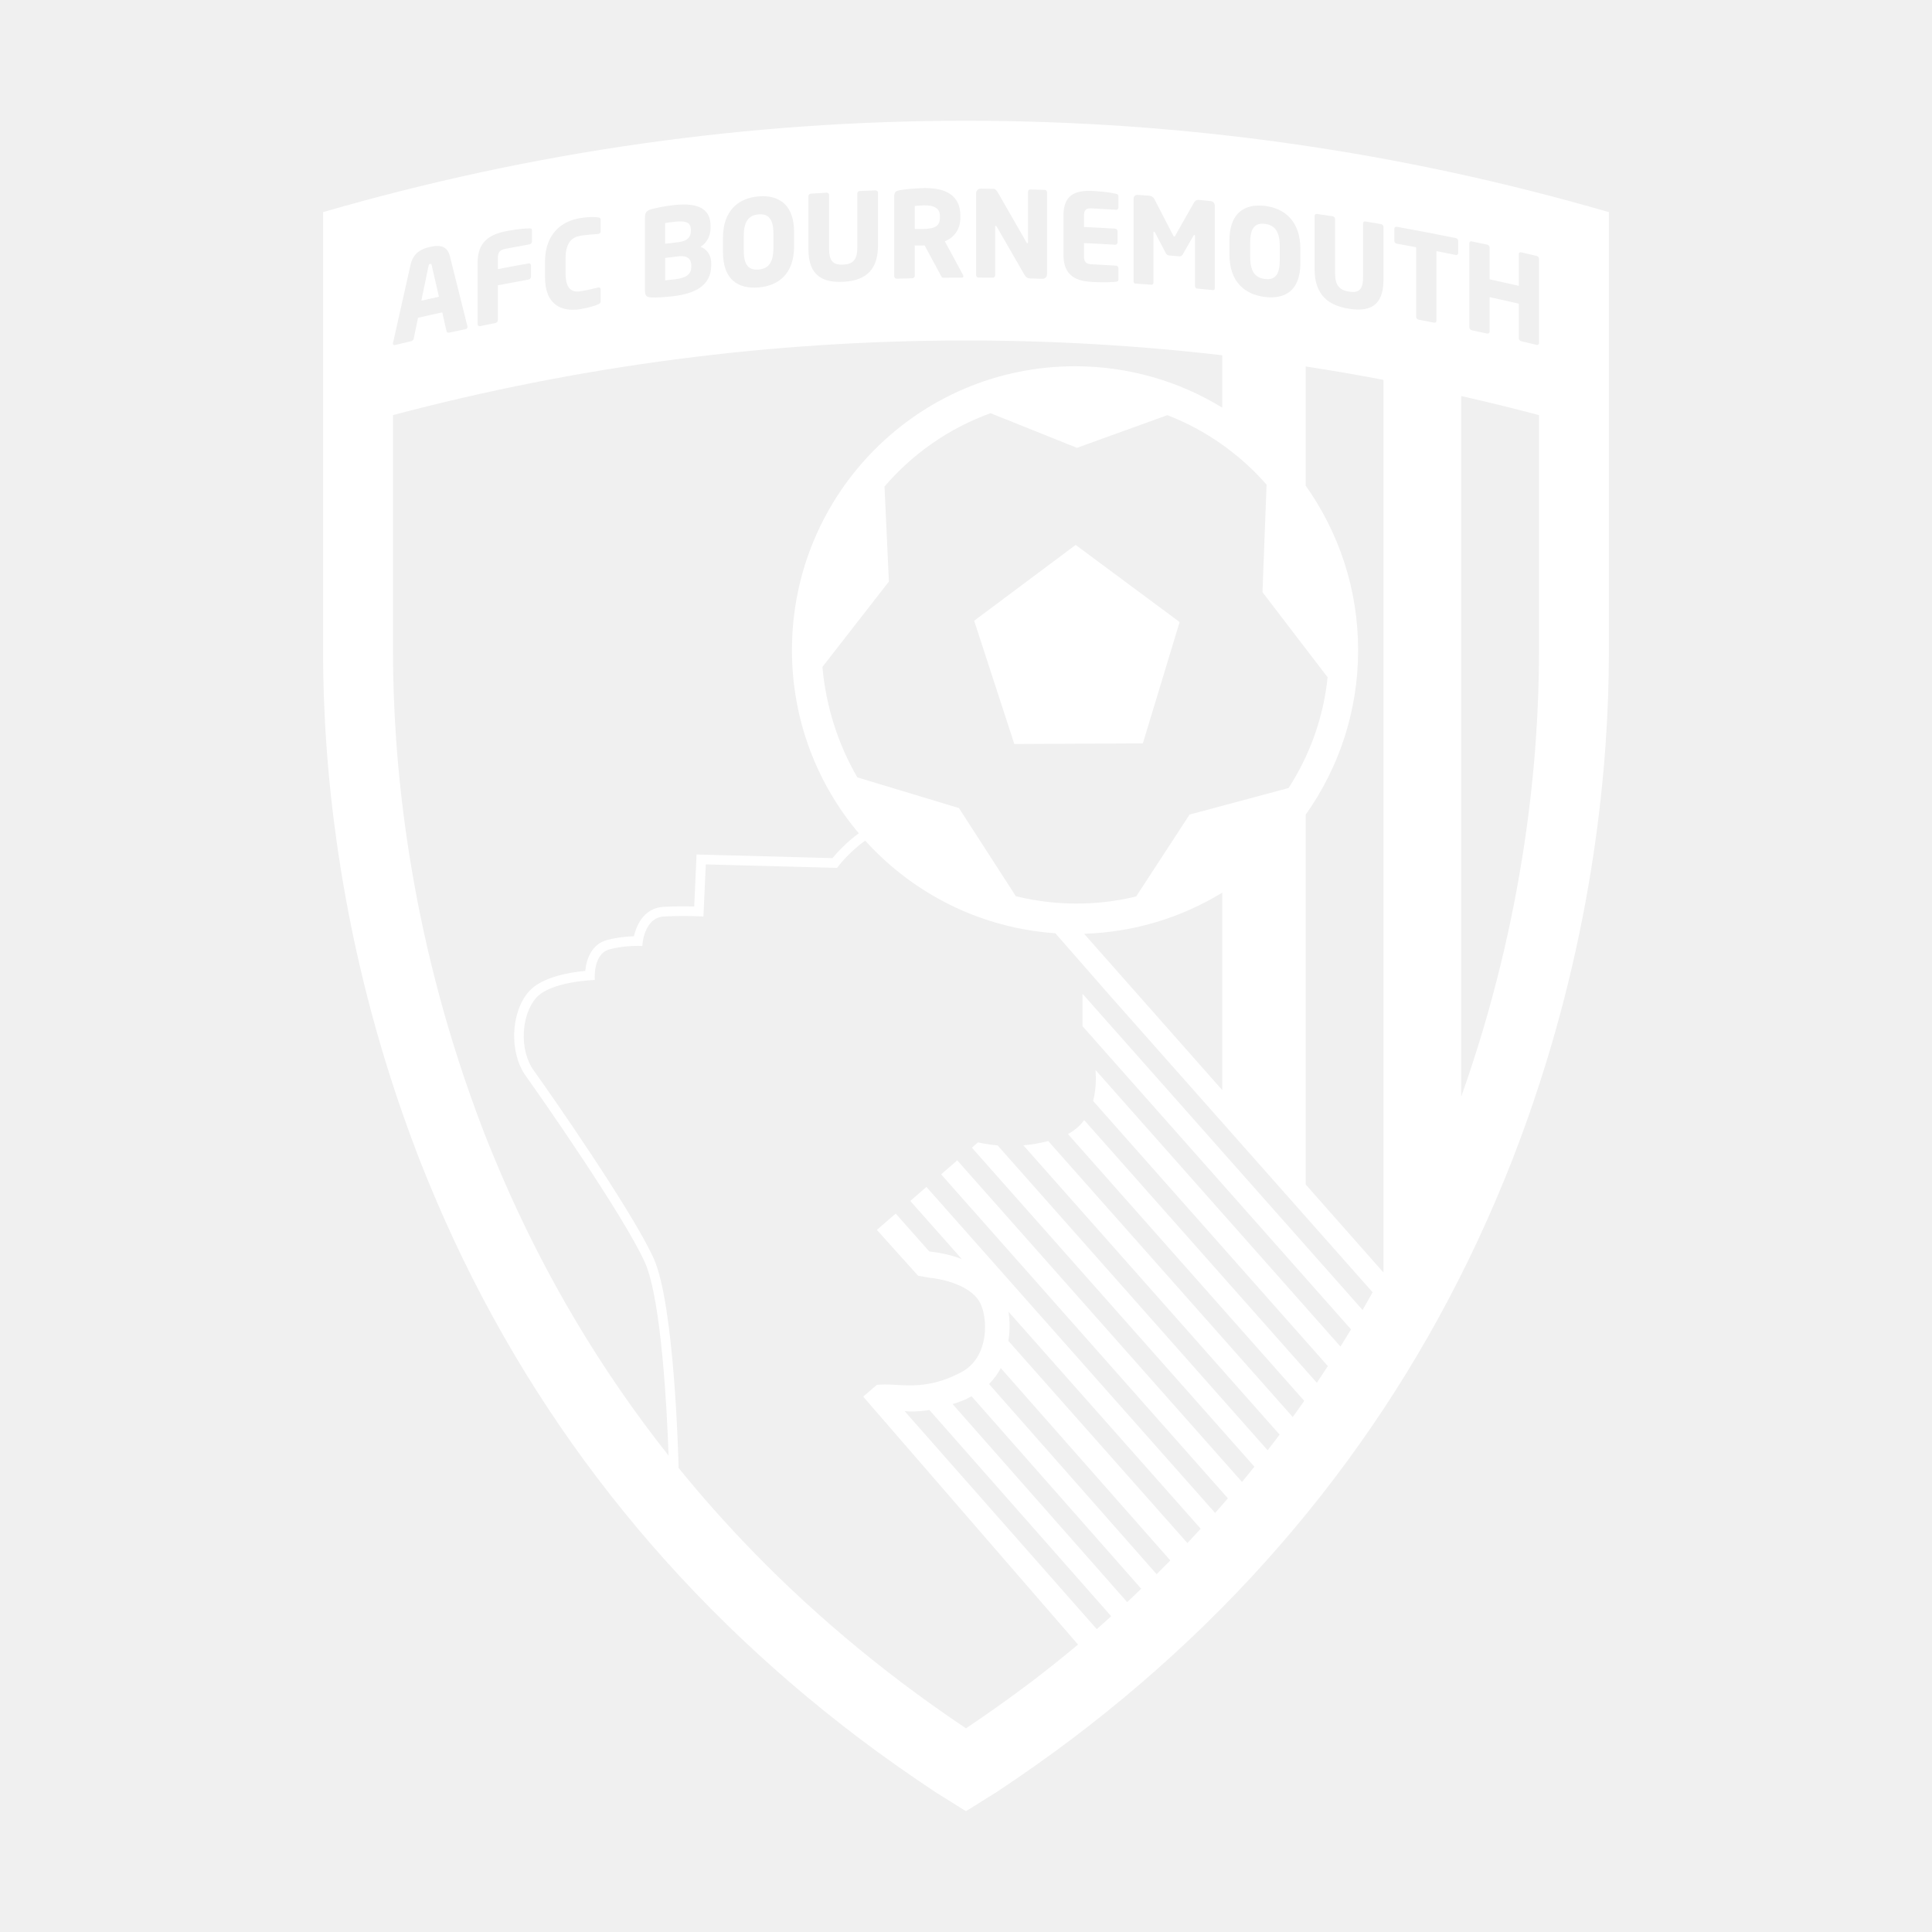
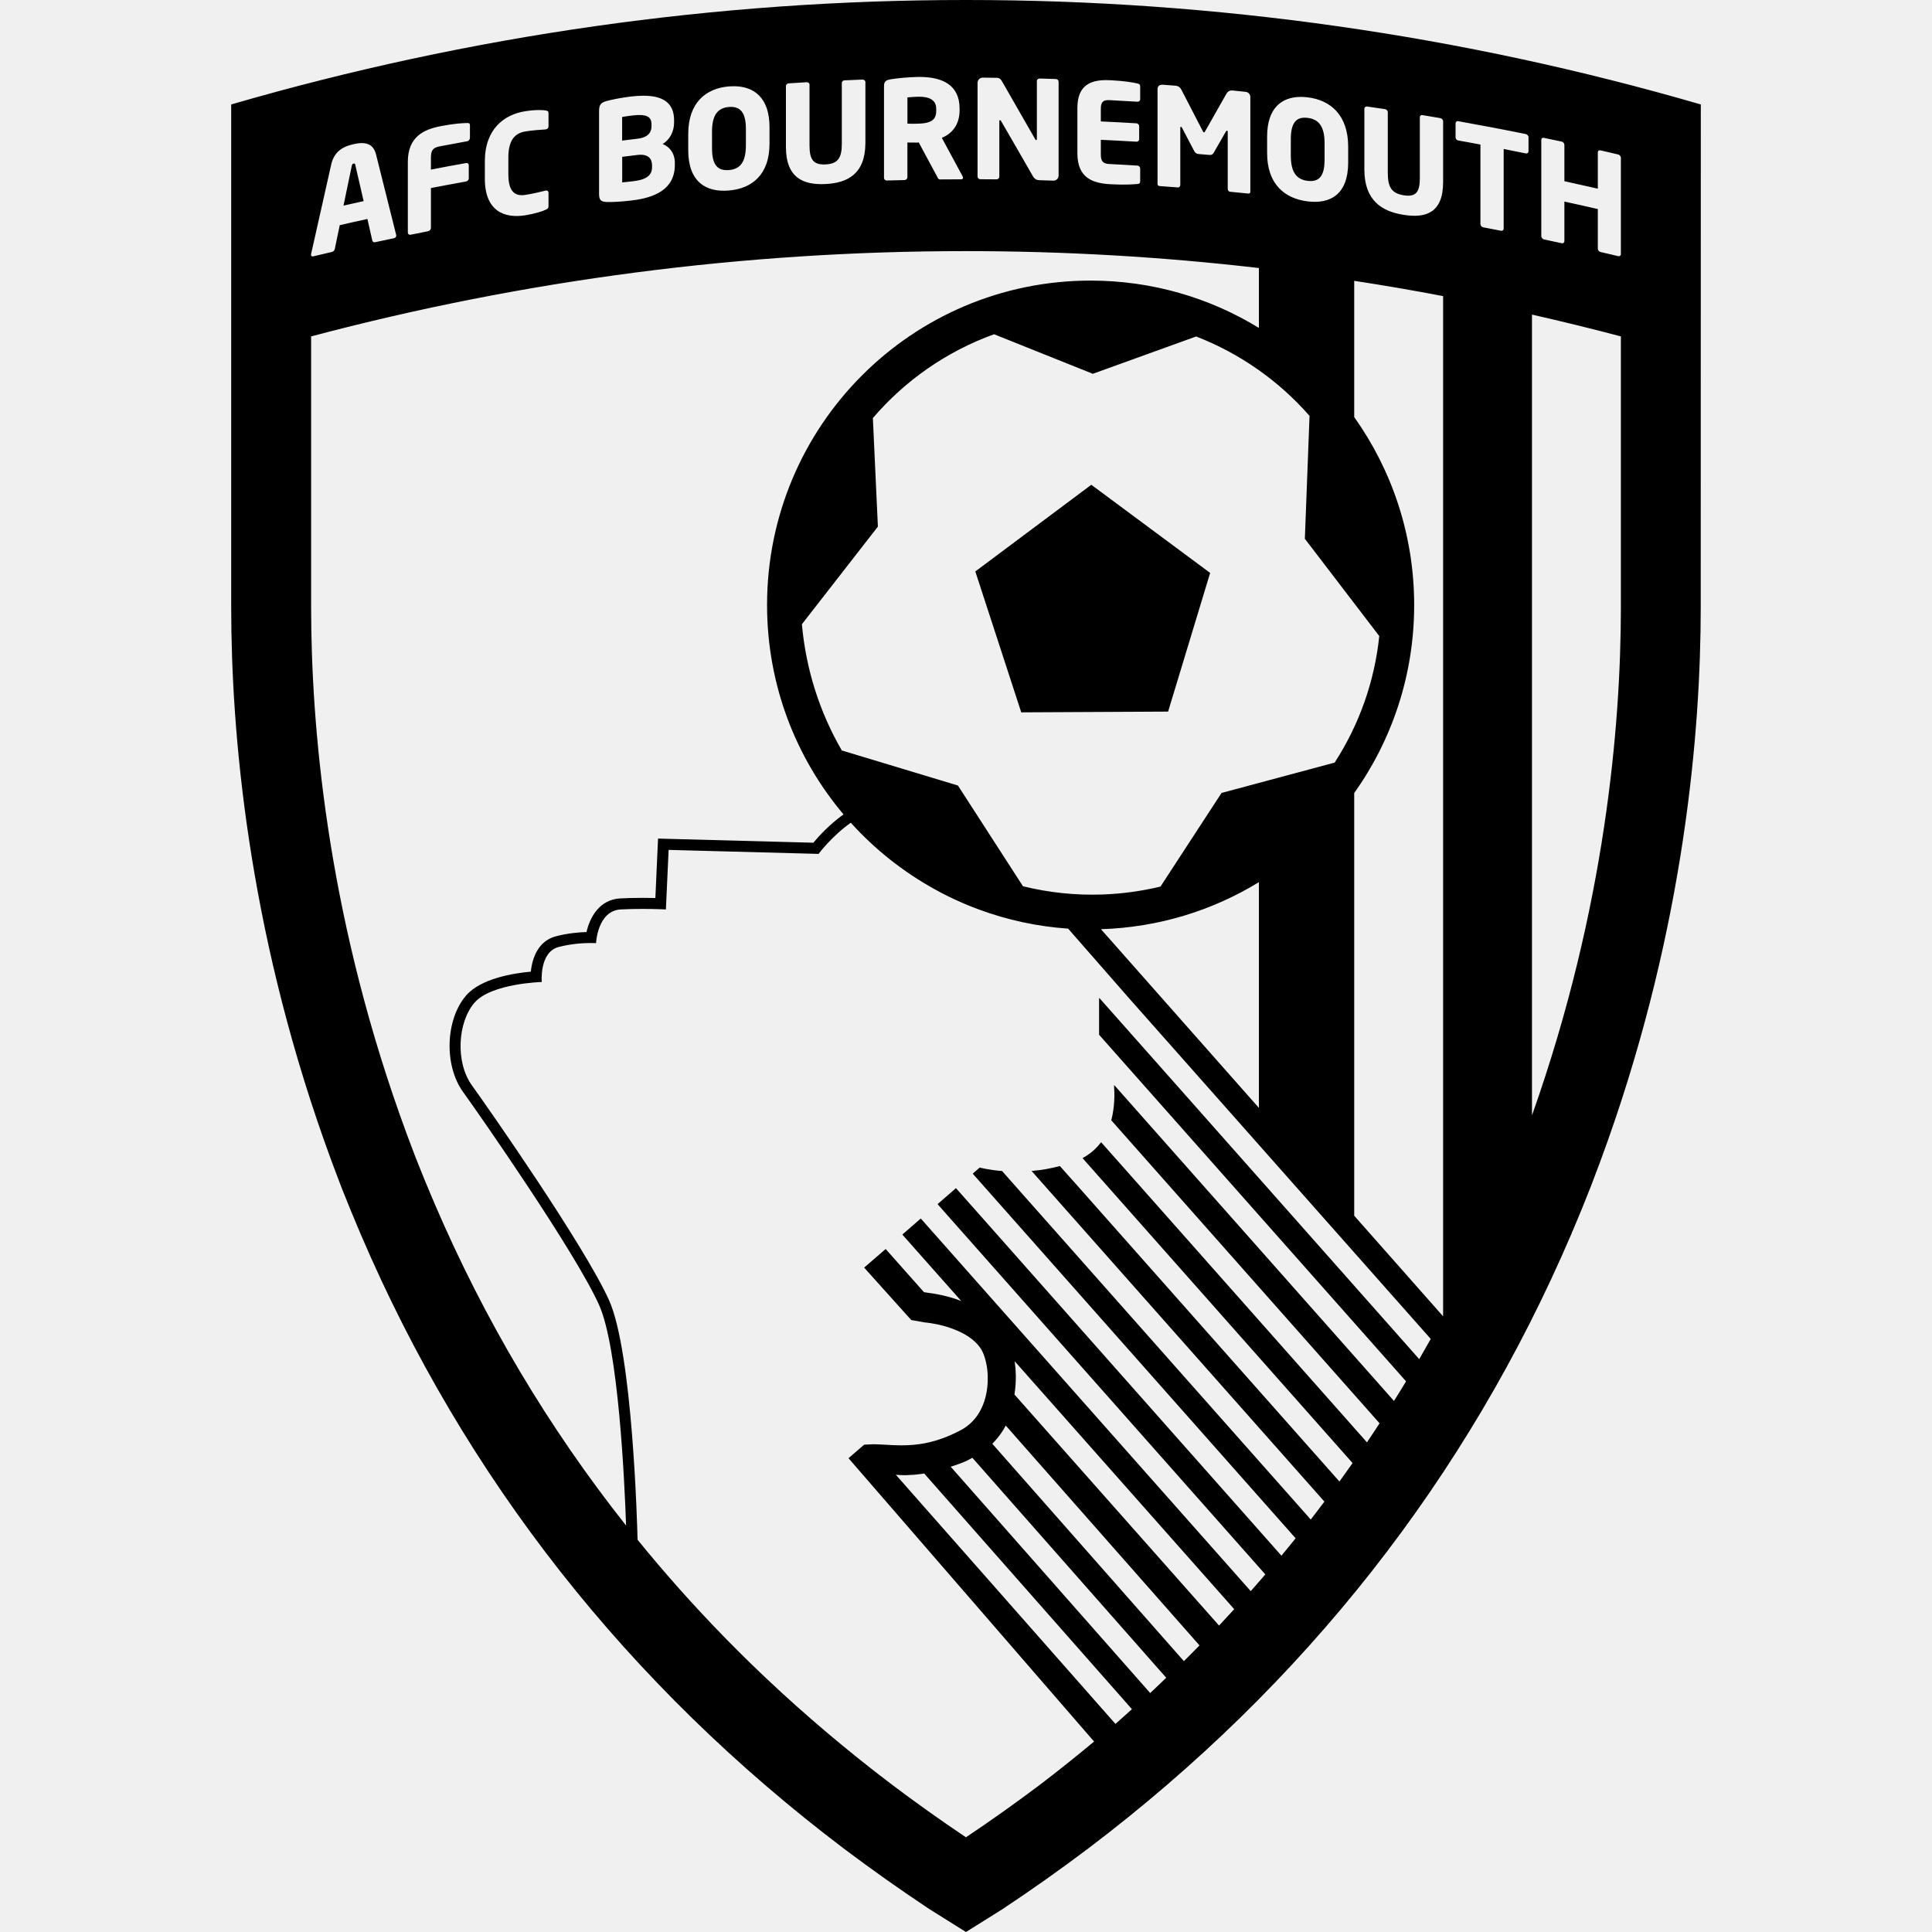
- <svg xmlns="http://www.w3.org/2000/svg" width="1200" height="1200" viewBox="0 0 1200 1200" fill="none">
-   <path d="M573.487 142.229C581.37 142.075 583.823 140.057 583.823 135.028C583.791 134.687 583.791 134.348 583.791 134.037C583.791 129.512 580.285 127.432 574.019 127.554C572.968 127.585 569.086 127.801 568.182 127.931V142.199C568.645 142.235 570.057 142.255 571.327 142.255C572.269 142.255 573.128 142.247 573.487 142.229Z" fill="white" />
-   <path d="M268.14 164.781C267.986 164.066 267.861 163.727 267.188 163.882C266.529 164.044 266.313 164.478 266.159 165.25C264.672 172.451 263.18 179.586 261.689 186.749C265.322 185.944 268.977 185.108 272.641 184.297C271.149 177.75 269.633 171.269 268.14 164.781Z" fill="white" />
-   <path d="M421.502 159.194C418.71 159.542 415.948 159.882 413.153 160.221V174.124C414.331 173.962 418.212 173.566 419.235 173.468C426.901 172.569 429.379 169.938 429.379 165.746V164.911C429.379 161.343 427.457 158.521 421.502 159.194Z" fill="white" />
-   <path d="M785.669 173.287C786.241 173.356 786.787 173.394 787.298 173.394C792.425 173.394 794.878 169.858 794.878 161.746V152.898C794.878 143.994 791.905 139.808 785.669 139.064C779.435 138.291 776.519 141.735 776.519 150.669V159.511C776.519 168.415 779.435 172.515 785.669 173.287Z" fill="white" />
-   <path d="M429.073 143.653V142.508C429.073 138.446 426.43 136.829 418.77 137.76C417.594 137.89 414.176 138.324 413.123 138.57V151.414C415.885 151.071 418.677 150.73 421.471 150.391C427.335 149.709 429.073 146.855 429.073 143.653Z" fill="white" />
-   <path d="M469.971 167.474C470.348 167.474 470.739 167.456 471.141 167.424C477.401 166.929 480.386 162.893 480.386 153.957V145.113C480.386 136.211 477.439 132.645 471.141 133.14C464.87 133.698 461.96 137.734 461.96 146.664V155.536C461.96 163.87 464.511 167.474 469.971 167.474Z" fill="white" />
-   <path d="M709.843 461.723L732.679 386.361L668.115 338.461L605.069 385.557L630.016 462.126L709.843 461.723Z" fill="white" />
-   <path d="M600.326 75H599.676C464.624 75 330.377 94.109 200.665 131.773V405.257C200.695 472.364 209.507 577.102 251.202 694.939C253.902 702.63 256.943 710.821 260.483 720.034C263.865 728.629 267.061 736.418 270.194 743.768L270.286 743.954L270.378 744.139L270.998 745.663C327.739 878.294 416.067 990.633 533.527 1079.58C548.419 1090.81 564.06 1101.86 579.973 1112.43L580.189 1112.59L599.985 1124.97L619.781 1112.59L619.997 1112.43C635.942 1101.86 651.581 1090.78 666.473 1079.55C783.897 990.633 872.229 878.294 928.972 745.663L929.592 744.139L929.684 743.954L929.776 743.768C932.91 736.448 936.105 728.629 939.517 719.942C943.027 710.821 946.068 702.63 948.768 695.001C990.495 577.132 999.275 472.396 999.305 405.289L999.337 131.773C869.653 94.078 735.408 75 600.326 75ZM816.505 134.099C816.505 133.357 817.089 132.88 817.813 132.88C817.875 132.88 817.937 132.886 818 132.892C821.225 133.357 824.483 133.851 827.738 134.316C828.574 134.47 829.224 135.158 829.224 135.963V169.003C829.224 176.577 831.212 180.079 837.888 181.132C844.557 182.193 846.635 179.369 846.635 171.795V138.725C846.635 137.912 847.281 137.393 848.121 137.573C851.317 138.107 854.542 138.63 857.737 139.19C858.544 139.314 859.292 140.025 859.292 140.861V173.939C859.292 190.879 849.67 193.635 837.887 191.777C826.127 189.914 816.537 184.111 816.505 167.172L816.505 134.099ZM575.69 737.534L575.681 737.543L575.508 737.347L575.415 737.223L565.422 745.91L565.483 745.979L565.454 746.005L597.397 782.026C590.202 779.285 584.078 778.143 577.18 777.279L556.424 753.885L556.332 753.793L544.79 763.75L544.666 763.842L544.746 763.932L544.699 763.967L570.204 792.352L570.234 792.382L577.986 793.75H578.42C578.42 793.75 578.642 793.75 579.292 793.875C580.066 793.967 587.169 794.803 594.308 797.75C601.411 800.606 606.624 804.766 608.92 809.508C609.84 811.333 610.761 814.218 611.315 817.599C611.64 819.646 611.829 821.87 611.805 824.152C611.868 829.923 610.66 835.724 608.393 840.412C605.848 845.655 602.157 849.562 597.099 852.294C583.352 859.55 572.748 860.486 565.051 860.486H564.74C561.886 860.486 559.218 860.33 556.641 860.175C554.344 860.053 552.208 859.929 549.973 859.896H549.941C548.982 859.896 548.078 859.958 547.303 859.991L544.636 860.145L536.319 867.34L536.197 867.432L536.276 867.523L536.229 867.557L669.593 1021.48C660.045 1029.4 650.322 1037.21 640.351 1044.8C627.377 1054.58 613.824 1064.22 599.985 1073.5C586.147 1064.22 572.624 1054.58 559.744 1044.86C535.62 1026.6 512.8 1007.29 491.296 986.986C490.815 986.53 490.334 986.073 489.854 985.617C487.62 983.497 485.406 981.362 483.201 979.22C481.977 978.028 480.755 976.835 479.54 975.637C478.158 974.277 476.786 972.911 475.416 971.542C473.53 969.656 471.649 967.766 469.785 965.864C469.189 965.256 468.596 964.645 468.002 964.035C451.662 947.246 436.156 929.831 421.498 911.798C421.314 903.947 418.798 809.881 405.989 781.559C392.644 752.025 340.651 677.559 331.524 664.905C322.373 652.248 323.741 630.496 332.894 619.919C342.015 609.401 369.439 608.689 369.439 608.689C369.439 608.689 368.045 592.489 378.559 589.667C385.629 587.795 392.376 587.486 396.058 587.486C397.872 587.486 398.943 587.561 398.943 587.561C398.943 587.561 399.661 570.032 412.315 569.252C416.525 569.024 420.661 568.949 424.306 568.949C431.594 568.949 436.917 569.252 436.917 569.252L438.377 536.893L519.881 539.066C519.881 539.066 526.966 529.475 537.397 522.123C550.347 536.449 565.615 548.625 582.608 558.066C582.638 558.083 582.667 558.099 582.697 558.116C583.797 558.726 584.904 559.324 586.018 559.911C586.195 560.005 586.372 560.099 586.549 560.192C587.512 560.694 588.48 561.187 589.452 561.673C589.78 561.837 590.108 562.001 590.437 562.163C591.257 562.566 592.083 562.961 592.91 563.352C593.391 563.579 593.872 563.807 594.356 564.03C595.028 564.34 595.705 564.643 596.383 564.945C597.023 565.231 597.664 565.516 598.308 565.795C598.826 566.018 599.346 566.235 599.866 566.453C600.672 566.792 601.479 567.128 602.291 567.456C602.642 567.597 602.995 567.733 603.347 567.872C604.332 568.261 605.318 568.645 606.311 569.017C606.478 569.079 606.646 569.139 606.814 569.201C622.156 574.89 638.501 578.504 655.518 579.678L688.87 617.807L852.558 802.654C850.497 806.372 848.406 810.033 846.319 813.66L837.979 804.233L705.378 654.508L672.803 617.747V617.809L672.643 617.653L672.364 617.344V617.37L672.338 617.341V637.354L839.153 825.705C836.999 829.282 834.807 832.857 832.584 836.379L680.927 665.122V665.184L680.772 665.027L680.463 664.688L680.466 664.725L680.43 664.685L680.462 665.151C680.801 669.682 680.833 676.598 678.976 683.739L678.944 683.831L824.757 848.509C822.479 851.964 820.224 855.45 817.909 858.874L685.861 709.764L673.67 696.026L673.64 696.056L673.515 695.931L673.391 695.771L673.322 695.862L673.267 695.931C671.148 698.796 668.488 701.205 665.41 703.158C664.79 703.55 664.178 703.951 663.522 704.304L663.336 704.396L663.34 704.401L810.082 870.102C807.708 873.469 805.358 876.836 802.947 880.148L659.894 718.668L654.416 712.502L651.113 708.772L651.051 708.709L650.956 708.742C645.903 710.047 640.877 710.944 635.973 711.347L635.664 711.379L635.718 711.44L635.695 711.442L794.777 891.056C792.305 894.302 789.897 897.577 787.362 900.799L619.839 711.659H619.823L619.657 711.472L619.627 711.41H619.565C612.209 710.822 607.62 709.546 607.558 709.546L607.466 709.514L603.676 712.81L603.734 712.874L603.708 712.897L779.129 910.993C776.563 914.147 774.056 917.328 771.428 920.45L608.303 736.229L594.836 721.029L594.825 721.039L594.648 720.839L594.556 720.717L584.691 729.28L584.567 729.372L584.631 729.445L584.6 729.467L762.655 930.63C760.026 933.659 757.433 936.721 754.742 939.719L575.69 737.534ZM549.381 302.196C566.816 281.842 589.436 265.954 615.249 256.647L668.922 278.152L725.075 257.86C748.963 267.105 770.059 282.029 786.691 301.012L784.146 367.811L824.603 420.677C821.996 445.778 813.465 469.203 800.343 489.456L738.884 505.934L705.689 556.812C695.539 559.263 684.994 560.755 674.135 561.126C659.243 561.654 644.753 560.037 630.977 556.658L595.608 501.902L532.725 482.91L532.508 482.85C520.593 462.31 513.021 438.98 510.817 414.256L511.906 412.856L552.111 361.204L549.381 302.196ZM673.359 579.986C704.758 578.995 734.046 569.812 759.171 554.426V677.093L673.359 579.986ZM810.986 227.613C827.115 230.09 843.22 232.85 859.289 235.921V790.367L810.986 735.7V505.992C831.462 477.17 843.561 441.926 843.561 403.833C843.561 365.739 831.462 330.491 810.986 301.667V227.613ZM763.641 149.213C763.641 133.746 771.498 127.667 781.999 127.667C783.194 127.667 784.414 127.745 785.669 127.895C797.955 129.381 807.663 137.393 807.695 154.607V163.449C807.663 180.705 797.925 185.974 785.669 184.452C773.418 182.933 763.609 175.299 763.641 158.049L763.641 149.213ZM704.1 123.4C704.1 121.938 705.089 121.029 706.521 121.029C706.607 121.029 706.707 121.033 706.806 121.041C709.126 121.19 711.487 121.382 713.814 121.567C715.399 121.691 716.42 122.495 717.104 123.833C720.923 131.183 724.706 138.54 728.519 145.926C728.8 146.545 729.053 146.941 729.331 146.941C729.61 146.979 729.851 146.638 730.13 146.044C733.949 139.344 737.764 132.613 741.549 125.913C742.235 124.706 743.256 124.05 744.835 124.172C747.169 124.389 749.522 124.64 751.851 124.886C753.406 125.041 754.551 126.192 754.519 127.741V179.305C754.519 180.079 753.839 180.236 753.245 180.174C749.957 179.833 746.698 179.522 743.41 179.207C742.76 179.121 742.235 178.435 742.235 177.598V146.602C742.235 146.105 742.018 145.988 741.826 145.988C741.609 145.988 741.461 146.143 741.244 146.484C739.009 150.361 736.773 154.236 734.539 158.144C734.013 158.978 733.269 159.295 732.304 159.195C730.32 159.016 728.302 158.862 726.347 158.701C725.356 158.615 724.644 158.18 724.11 157.245C721.882 152.999 719.647 148.72 717.413 144.464C717.196 144.093 717.04 143.908 716.823 143.908C716.701 143.908 716.452 143.97 716.452 144.464V175.424C716.452 176.261 715.926 176.916 715.238 176.854C711.951 176.607 708.663 176.361 705.374 176.136C704.786 176.11 704.1 175.827 704.1 175.023L704.1 123.4ZM660.547 133.672C660.547 121.338 667.691 118.546 676.26 118.546C677.089 118.546 677.937 118.57 678.794 118.62C686.853 119.023 690.606 119.834 693.214 120.391C694.271 120.608 694.668 121.011 694.668 121.938V128.886C694.706 129.696 694.018 130.316 693.214 130.286C688.155 129.975 683.094 129.696 678.044 129.42C674.537 129.225 673.27 130.378 673.27 134.23V140.985C679.72 141.302 686.173 141.611 692.626 142.012C693.43 142.074 694.118 142.786 694.118 143.593V150.638C694.118 151.474 693.43 152.062 692.626 152.007C686.173 151.63 679.72 151.257 673.27 150.978V158.831C673.233 162.737 674.501 163.98 678.044 164.137C683.094 164.377 688.155 164.694 693.214 164.997C694.018 165.033 694.668 165.778 694.668 166.582V173.468C694.668 174.495 694.271 174.898 693.214 174.99C690.576 175.207 686.793 175.548 678.726 175.145C669.041 174.649 660.547 171.857 660.547 158.334V133.672ZM606.284 120.018C606.284 118.466 607.556 117.19 609.109 117.19C611.618 117.226 614.161 117.226 616.677 117.288C618.199 117.288 618.941 118.032 619.808 119.617C625.705 129.913 631.628 140.211 637.556 150.545C637.802 151.011 637.927 151.133 638.143 151.133C638.298 151.133 638.552 151.011 638.514 150.483V119.053C638.514 118.249 639.202 117.659 640.007 117.685C642.953 117.754 645.902 117.846 648.848 117.94C649.655 117.962 650.335 118.59 650.335 119.424V170.371C650.335 172.012 649.003 173.225 647.418 173.165C645.003 173.071 642.55 173.009 640.099 172.948C638.553 172.91 637.401 172.569 636.218 170.519C630.539 160.624 624.869 150.762 619.158 140.923C618.881 140.466 618.719 140.303 618.478 140.303C618.261 140.303 618.101 140.466 618.101 140.923V171.021C618.101 171.827 617.425 172.477 616.582 172.477C613.636 172.451 610.687 172.451 607.773 172.415C606.936 172.415 606.284 171.735 606.284 170.898V120.018ZM555.432 121.815C555.432 119.27 556.521 118.59 558.782 118.157C562.224 117.537 568.588 116.911 573.984 116.819C574.249 116.811 574.508 116.811 574.769 116.811C587.109 116.811 596.51 121.127 596.51 134.007V134.966C596.51 142.849 592.324 147.691 586.862 149.889C590.613 156.844 594.366 163.79 598.157 170.804C598.281 171.115 598.373 171.394 598.373 171.611C598.404 172.074 598.125 172.451 597.282 172.451C593.437 172.477 589.624 172.477 585.803 172.515C584.966 172.515 584.726 171.795 584.346 171.053C580.999 164.817 577.649 158.581 574.299 152.403C574.018 152.441 573.741 152.441 573.463 152.501C572.757 152.513 571.908 152.495 571.042 152.477C569.995 152.453 568.935 152.435 568.155 152.465V171.332C568.155 172.172 567.467 172.818 566.633 172.854C563.405 172.948 560.15 173.009 556.918 173.103C556.118 173.127 555.432 172.477 555.432 171.671L555.432 121.815ZM502.133 121.783C502.133 121.011 502.813 120.353 503.625 120.297C506.874 120.074 510.164 119.858 513.426 119.677C514.262 119.641 514.95 120.199 514.95 121.011V154.05C514.95 161.648 516.962 164.694 523.698 164.354C530.429 164.045 532.509 160.755 532.509 153.177V120.111C532.509 119.3 533.183 118.682 533.996 118.65C537.251 118.496 540.479 118.373 543.736 118.249H543.802C544.59 118.249 545.321 118.793 545.321 119.617V152.682C545.289 169.623 535.55 174.433 523.661 175.023C511.779 175.61 502.133 171.827 502.133 154.856V121.783ZM449.048 147.845C449.048 130.625 458.826 122.991 471.14 121.97C472.027 121.902 472.906 121.86 473.768 121.86C484.814 121.86 493.229 128.112 493.229 144.125V152.96C493.229 170.217 483.456 177.504 471.14 178.533C458.826 179.586 449.08 173.962 449.048 156.719V147.845ZM400.591 135.283C400.591 131.957 401.614 130.779 404.528 129.939C407.07 129.225 413.085 128.018 417.835 127.462C420.276 127.171 422.573 127.017 424.707 127.017C434.889 127.017 441.352 130.595 441.352 140.341V141.671C441.327 146.507 439.031 150.916 435.117 153.275C439.055 154.761 441.761 158.458 441.761 163.543V164.662C441.731 177.75 431.148 182.432 418.268 183.956C413.37 184.55 407.569 184.921 404.685 184.769C401.706 184.644 400.591 183.8 400.591 180.452L400.591 135.283ZM338.512 162.676C338.512 144.991 349.149 137.24 360.412 135.461C363.408 134.98 366.108 134.805 368.164 134.805C369.657 134.805 370.802 134.904 371.458 135.028C372.511 135.158 373.074 135.345 373.099 136.396V143.593C373.099 144.495 372.635 145.147 371.674 145.27C371.614 145.3 371.514 145.3 371.458 145.33C368.636 145.516 364.568 145.797 360.474 146.447C355.353 147.288 351.287 150.607 351.287 160.502V169.839C351.287 179.702 355.385 181.722 360.474 180.916C364.568 180.296 368.636 179.269 371.458 178.595C371.514 178.595 371.614 178.557 371.674 178.557C372.635 178.435 373.099 178.99 373.099 179.863V187.06C373.099 188.149 372.511 188.614 371.458 189.048C369.903 189.79 365.595 191.188 360.412 192.024C349.149 193.795 338.474 189.758 338.512 172.044V162.676ZM296.656 162.983C296.656 149.456 305.126 145.364 314.648 143.537C322.623 142.012 326.32 141.952 328.92 141.858H329.05C329.985 141.858 330.412 142.149 330.412 143.065V149.987C330.382 150.824 329.726 151.63 328.92 151.753C323.923 152.681 318.933 153.584 313.936 154.545C310.462 155.195 309.218 156.627 309.218 160.502V167.172C315.583 165.932 321.942 164.717 328.332 163.603C329.169 163.449 329.786 164.007 329.786 164.817V171.887C329.824 172.694 329.106 173.506 328.332 173.628C321.942 174.774 315.583 175.981 309.218 177.195V198.878C309.218 199.691 308.542 200.489 307.732 200.649C304.537 201.299 301.341 201.925 298.146 202.571C297.306 202.723 296.656 202.204 296.656 201.393L296.656 162.983ZM244.104 212.995C247.733 196.768 251.392 180.545 255.02 164.353C256.723 156.843 262.123 154.458 267.212 153.337C268.696 152.998 270.214 152.755 271.657 152.755C275.125 152.755 278.172 154.142 279.379 158.922C283.008 173.468 286.666 188.057 290.325 202.667C290.325 202.824 290.387 202.978 290.387 203.04C290.357 203.752 289.862 204.308 289.118 204.464C285.676 205.174 282.234 205.895 278.816 206.637C278.041 206.793 277.484 206.328 277.329 205.615C276.457 201.77 275.558 197.887 274.692 194.012C269.665 195.097 264.634 196.21 259.646 197.391C258.741 201.64 257.875 205.925 257 210.173C256.854 210.953 256.264 211.689 255.546 211.882C252.134 212.656 248.724 213.493 245.282 214.303C244.568 214.484 244.01 214.142 244.036 213.398C244.01 213.336 244.128 213.152 244.104 212.995ZM310.682 727.855L310.589 727.669L310.403 727.199L310.21 726.766L310.118 726.579C307.171 719.693 304.16 712.4 300.965 704.244C297.585 695.497 294.701 687.706 292.155 680.419C252.508 568.382 244.131 468.922 244.099 405.227V257.829C360.099 227.049 479.546 211.476 599.676 211.476H600.326C653.501 211.476 706.521 214.547 759.171 220.659V253.203C732.521 236.888 701.216 227.488 667.712 227.488C570.603 227.488 491.894 306.41 491.894 403.802C491.894 447.185 507.524 486.891 533.437 517.592C525.815 523.065 519.95 529.511 517.053 532.988L438.537 530.896L432.649 530.739L432.383 536.623L431.191 563.034C429.235 562.986 426.895 562.949 424.305 562.949C419.968 562.949 415.825 563.053 411.991 563.26C400.684 563.958 395.566 573.591 393.751 581.523C389.669 581.65 383.468 582.16 377.023 583.867C367.636 586.387 364.254 595.434 363.513 603.051C354.15 603.903 336.396 606.721 328.361 615.989C317.066 629.041 316.258 654.03 326.661 668.42C335.655 680.891 387.5 755.212 400.521 784.029C411.085 807.388 414.427 879.877 415.263 904.096C373.104 850.847 338.281 792.34 311.115 728.939L310.682 727.855ZM681.21 1011.88L561.886 876.491C563.657 876.645 565.268 876.707 566.79 876.707H567.316C567.657 876.677 567.998 876.677 568.339 876.645C568.493 876.645 568.678 876.615 568.834 876.615H569.143C569.953 876.585 570.76 876.553 571.564 876.491C572.059 876.46 572.561 876.398 573.056 876.336C573.335 876.306 573.614 876.274 573.923 876.244L574.481 876.182C575.415 876.057 576.374 875.965 577.273 875.778L690.176 1003.88C687.197 1006.55 684.251 1009.25 681.21 1011.88ZM700.101 995.102L591.669 872.088C593.502 871.562 595.36 870.936 597.315 870.162C597.377 870.132 597.44 870.132 597.502 870.102C597.594 870.07 597.656 870.04 597.75 870.008C597.811 869.978 597.873 869.945 597.935 869.945L598.121 869.853H598.152C598.4 869.761 598.653 869.637 598.932 869.512C599.056 869.45 599.181 869.39 599.303 869.358H599.335C599.955 869.079 600.573 868.77 601.192 868.459L601.973 868.052C602.468 867.803 602.994 867.524 603.459 867.247L708.82 986.788C705.904 989.58 703.05 992.372 700.101 995.102ZM718.404 977.76L614.319 859.649C617.39 856.478 619.843 853.161 621.606 849.749L726.907 969.227C724.051 972.051 721.291 974.935 718.404 977.76ZM737.518 958.427L626.326 832.869C626.882 829.333 627.13 825.829 627.068 822.387C627.038 819.873 626.821 817.328 626.448 814.783L745.772 949.523C743.012 952.502 740.312 955.481 737.518 958.427ZM905.707 157.213C905.707 158.081 904.959 158.545 904.153 158.36C900.183 157.554 896.183 156.779 892.208 155.969V199.195C892.208 200.03 891.558 200.557 890.722 200.403C887.522 199.777 884.295 199.159 881.069 198.539C880.265 198.385 879.577 197.608 879.577 196.768V153.554C875.577 152.782 871.546 152.062 867.54 151.35C866.706 151.195 866.054 150.483 866.054 149.673V142.013C866.078 141.306 866.585 140.835 867.255 140.835C867.347 140.835 867.442 140.849 867.54 140.861C879.762 143.066 891.991 145.364 904.153 147.845C904.959 148 905.707 148.742 905.707 149.554V157.213ZM955.901 405.227C955.871 468.954 947.492 568.414 907.814 680.543C907.752 680.728 907.66 680.944 907.598 681.131V245.978C923.759 249.637 939.864 253.575 955.901 257.829V405.227ZM955.906 213.027C955.906 213.9 955.218 214.397 954.443 214.203C951.242 213.467 948.015 212.686 944.827 211.944C944.015 211.752 943.335 210.915 943.365 210.081V188.614C937.315 187.22 931.266 185.852 925.212 184.55V206.013C925.212 206.823 924.536 207.349 923.762 207.194C920.561 206.482 917.335 205.794 914.11 205.12C913.303 204.936 912.653 204.156 912.653 203.319V151.011C912.653 150.328 913.125 149.881 913.763 149.881C913.873 149.881 913.985 149.895 914.11 149.925C917.335 150.577 920.56 151.287 923.762 151.969C924.598 152.162 925.212 152.898 925.212 153.708V173.468C931.266 174.806 937.315 176.136 943.365 177.534V157.77C943.365 156.966 944.015 156.533 944.827 156.719C948.015 157.467 951.242 158.204 954.443 158.954C955.218 159.17 955.906 159.915 955.906 160.719V213.027Z" fill="white" />
+ <svg xmlns="http://www.w3.org/2000/svg" viewBox="0 0 512 512">
+   <path fill="currentColor" d="M243.07 32.78c3.84-.07 5.04-1.06 5.04-3.51-.01-.16-.01-.33-.01-.48 0-2.21-1.71-3.22-4.77-3.16-.51.01-2.41.12-2.85.18v6.96c.23.02.92.03 1.54.03.46 0 .88-.01 1.05-.02m-148.9 11c-.07-.35-.13-.51-.46-.44-.32.08-.43.29-.5.67-.73 3.51-1.46 6.99-2.18 10.48 1.77-.39 3.55-.8 5.34-1.19-.73-3.2-1.47-6.36-2.2-9.52m74.79-2.72c-1.36.17-2.71.33-4.07.5v6.78c.57-.08 2.46-.28 2.96-.32 3.74-.44 4.95-1.73 4.95-3.77v-.41c0-1.74-.94-3.11-3.84-2.78m177.58 6.87c.28.03.54.05.79.05 2.5 0 3.7-1.72 3.7-5.68v-4.31c0-4.35-1.45-6.39-4.49-6.75-3.04-.38-4.46 1.3-4.46 5.66v4.31c0 4.34 1.42 6.34 4.46 6.72M172.65 33.48v-.56c0-1.98-1.29-2.77-5.02-2.32-.58.07-2.24.28-2.76.4v6.26c1.35-.17 2.71-.33 4.07-.5 2.86-.33 3.71-1.72 3.71-3.28m19.94 11.61c.19 0 .38-.01.57-.02 3.06-.24 4.51-2.21 4.51-6.57v-4.31c0-4.34-1.44-6.08-4.51-5.84-3.05.27-4.47 2.24-4.47 6.6v4.32c0 4.07 1.24 5.82 3.9 5.82m116.97 143.49 11.14-36.75-31.49-23.36-30.74 22.97 12.17 37.34zM256.16 0h-.32C189.99 0 124.52 9.32 61.27 27.68v133.36c.02 32.73 4.31 83.8 24.64 141.26 1.32 3.75 2.8 7.75 4.53 12.24 1.65 4.19 3.21 7.99 4.74 11.57l.04.09.04.09.31.75c27.67 64.67 70.74 119.45 128.02 162.83 7.26 5.47 14.88 10.86 22.64 16.02l.11.07 9.65 6.04 9.66-6.04.1-.07c7.78-5.16 15.4-10.56 22.66-16.04 57.26-43.36 100.34-98.14 128.01-162.81l.3-.75.04-.09.05-.09c1.53-3.57 3.09-7.38 4.75-11.62 1.71-4.44 3.19-8.44 4.51-12.16 20.35-57.47 24.63-108.55 24.64-141.27l.02-133.38C387.49 9.3 322.03 0 256.16 0m105.41 28.82c0-.36.29-.6.64-.6.03 0 .06.01.09.01 1.58.23 3.16.47 4.75.69.41.08.73.42.73.81v16.11c0 3.69.97 5.4 4.22 5.91 3.25.52 4.27-.86 4.27-4.55V31.07c0-.39.31-.65.72-.56 1.56.26 3.13.52 4.69.79.39.06.76.41.76.82v16.13c0 8.26-4.69 9.6-10.44 8.69-5.73-.9-10.41-3.73-10.43-11.99zM244.15 323.07l-.01.01-.08-.1-.05-.06-4.87 4.24.03.03-.02.01 15.58 17.57c-3.51-1.34-6.49-1.89-9.86-2.32l-10.12-11.4-.04-.05-5.63 4.86-.06.04.04.05-.03.01 12.44 13.84.01.02 3.78.67h.22s.1 0 .42.06c.38.04 3.84.45 7.32 1.89 3.47 1.39 6.01 3.42 7.13 5.73.45.89.9 2.3 1.17 3.95.16.99.25 2.08.24 3.19.03 2.82-.56 5.64-1.67 7.93-1.24 2.56-3.04 4.46-5.51 5.79-6.7 3.54-11.87 4-15.62 4h-.15c-1.4 0-2.7-.08-3.95-.15-1.12-.06-2.17-.12-3.26-.14h-.01c-.47 0-.91.03-1.29.05l-1.3.07-4.05 3.51-.06.05.04.04-.03.02 65.04 75.05c-4.66 3.87-9.4 7.68-14.26 11.38a435 435 0 0 1-19.69 13.99c-6.75-4.52-13.34-9.22-19.62-13.96-11.76-8.91-22.89-18.32-33.38-28.23-.23-.22-.47-.44-.7-.66-1.09-1.04-2.17-2.08-3.25-3.12l-1.78-1.75c-.67-.66-1.34-1.33-2.01-2-.92-.92-1.84-1.84-2.75-2.77-.29-.29-.58-.59-.87-.89a381 381 0 0 1-22.67-25.47c-.09-3.83-1.32-49.7-7.57-63.51-6.5-14.4-31.86-50.71-36.31-56.88-4.46-6.17-3.79-16.78.67-21.94 4.45-5.13 17.82-5.48 17.82-5.48s-.68-7.9 4.45-9.27c3.45-.91 6.74-1.06 8.53-1.06.89 0 1.41.03 1.41.03s.35-8.55 6.52-8.93c2.05-.11 4.07-.14 5.85-.14 3.55 0 6.14.14 6.14.14l.72-15.78 39.74 1.06s3.46-4.67 8.54-8.26a86 86 0 0 0 22.09 17.55c.54.3 1.08.59 1.62.88.09.04.17.09.26.14.47.24.94.48 1.42.72l.48.24c.4.19.8.39 1.2.58.24.11.47.22.71.33.33.15.66.3.99.44l.93.42c.26.11.51.21.76.32.4.16.79.33 1.19.49.17.07.34.13.51.2.48.19.96.38 1.45.56l.24.09a85.1 85.1 0 0 0 23.75 5.11l16.27 18.59 79.82 90.14c-1.01 1.81-2.03 3.6-3.05 5.36l-4.06-4.59-64.66-73.01-15.89-17.93v.03l-.08-.07-.13-.16v.02l-.02-.02v9.76l81.35 91.85c-1.05 1.74-2.12 3.49-3.2 5.2l-73.96-83.51v.03l-.07-.07-.15-.17v.02l-.02-.02.02.23c.16 2.21.18 5.58-.73 9.06l-.01.05 71.1 80.3c-1.11 1.68-2.21 3.38-3.34 5.05l-64.39-72.71-5.95-6.7-.01.02-.06-.06-.06-.08-.04.04-.02.04a14.3 14.3 0 0 1-3.83 3.52c-.31.19-.61.39-.93.56l-.09.04.01.01 71.55 80.8c-1.16 1.64-2.3 3.28-3.48 4.9l-69.75-78.75-2.68-3-1.61-1.82-.03-.03-.04.01c-2.47.64-4.92 1.08-7.31 1.27l-.15.02.03.03h-.01l77.57 87.59c-1.21 1.58-2.38 3.18-3.62 4.75l-81.69-92.23-.09-.1-.01-.03h-.03c-3.59-.28-5.82-.9-5.85-.9l-.05-.02-1.85 1.61.03.03-.01.01 85.54 96.6c-1.25 1.54-2.48 3.09-3.76 4.61l-79.54-89.83-6.57-7.41-.09-.1-.05-.06-4.81 4.18-.06.04.04.04-.02.01 86.83 98.09c-1.29 1.48-2.55 2.97-3.86 4.44zm-12.83-212.28c8.5-9.93 19.53-17.67 32.12-22.21l26.17 10.48 27.38-9.89a76.86 76.86 0 0 1 30.05 21.04l-1.24 32.57 19.72 25.78a76 76 0 0 1-11.83 33.54l-29.97 8.04-16.18 24.81a77 77 0 0 1-15.39 2.1c-7.26.26-14.33-.53-21.05-2.18l-17.24-26.7-30.67-9.26-.1-.03c-5.81-10.01-9.5-21.39-10.58-33.45l.53-.68 19.61-25.19zm60.45 135.46c15.31-.49 29.59-4.96 41.85-12.47v59.82zm67.11-171.83c7.87 1.21 15.72 2.55 23.56 4.05v270.37l-23.56-26.66V210.17c9.99-14.06 15.89-31.24 15.89-49.82s-5.9-35.76-15.89-49.82zM335.8 36.19c0-7.54 3.83-10.51 8.95-10.51.58 0 1.18.04 1.79.11 5.99.73 10.72 4.63 10.74 13.03v4.31c-.02 8.42-4.77 10.98-10.74 10.24-5.98-.74-10.76-4.46-10.74-12.87zM306.76 23.6c0-.71.48-1.15 1.18-1.15h.14c1.13.07 2.28.17 3.42.26.77.06 1.27.45 1.6 1.1 1.87 3.59 3.71 7.17 5.57 10.78.14.3.26.49.4.49.13.02.25-.15.39-.44 1.86-3.26 3.72-6.55 5.56-9.81.34-.59.84-.91 1.61-.85 1.13.1 2.28.23 3.42.35.76.07 1.31.63 1.3 1.39v25.14c0 .38-.33.46-.62.43-1.61-.17-3.2-.32-4.8-.48-.32-.04-.57-.37-.57-.78V34.92c0-.25-.11-.3-.2-.3-.11 0-.18.07-.29.24-1.09 1.89-2.18 3.78-3.26 5.68-.26.41-.62.57-1.09.52-.97-.09-1.96-.17-2.91-.24-.48-.05-.83-.26-1.09-.71l-3.27-6.24c-.1-.18-.18-.27-.28-.27-.06 0-.18.03-.18.27v15.1c0 .41-.26.73-.6.7-1.6-.12-3.2-.24-4.81-.35-.28-.02-.62-.15-.62-.55zm-21.24 5.01c0-6.01 3.49-7.38 7.67-7.38.4 0 .81.02 1.23.04 3.93.2 5.76.59 7.03.86.52.11.71.31.71.76v3.39c.02.39-.31.69-.71.68-2.46-.15-4.93-.29-7.39-.42-1.71-.1-2.33.46-2.33 2.34v3.3c3.14.15 6.29.3 9.44.5.39.03.72.37.72.77v3.43c0 .41-.33.7-.72.67-3.15-.18-6.3-.36-9.44-.5v3.83c-.02 1.9.6 2.51 2.33 2.59 2.46.11 4.93.27 7.39.42.4.01.71.38.71.77v3.36c0 .5-.19.69-.71.74-1.28.1-3.13.27-7.06.07-4.72-.24-8.87-1.6-8.87-8.19zm-26.46-6.66c0-.75.62-1.38 1.38-1.38 1.22.02 2.46.02 3.69.05.74 0 1.11.36 1.53 1.14 2.87 5.02 5.76 10.04 8.65 15.08.12.23.18.28.29.28.07 0 .2-.05.18-.31V21.48c0-.39.34-.68.73-.67 1.43.04 2.87.08 4.31.13.39.01.72.32.72.72v24.85c0 .8-.65 1.39-1.42 1.36-1.18-.05-2.37-.08-3.57-.11-.75-.02-1.31-.18-1.89-1.18-2.77-4.83-5.53-9.64-8.32-14.43-.13-.23-.21-.31-.33-.31-.11 0-.18.08-.18.31v14.67c0 .4-.33.71-.74.71-1.44-.01-2.88-.01-4.3-.03a.73.73 0 0 1-.73-.74zm-24.79.88c0-1.24.53-1.57 1.63-1.79 1.68-.3 4.78-.6 7.41-.65h.39c6.01 0 10.6 2.1 10.6 8.38v.47c0 3.85-2.04 6.21-4.71 7.28 1.83 3.39 3.66 6.78 5.51 10.2.06.15.11.28.11.39.01.23-.12.41-.54.41-1.87.01-3.73.01-5.59.03-.41 0-.53-.35-.71-.71-1.64-3.04-3.27-6.08-4.9-9.1-.14.02-.28.02-.41.05-.35.01-.76 0-1.18-.01-.51-.01-1.03-.02-1.41-.01v9.2c0 .41-.33.73-.74.75-1.58.04-3.16.07-4.74.12a.71.71 0 0 1-.72-.7zm-25.99-.02c0-.37.33-.69.72-.72 1.59-.11 3.19-.22 4.78-.3.41-.02.75.25.75.65v16.11c0 3.7.98 5.19 4.26 5.02 3.28-.15 4.3-1.75 4.3-5.45V22c0-.4.33-.7.72-.71 1.59-.08 3.17-.14 4.75-.2h.04c.38 0 .74.26.74.67v16.12c-.02 8.26-4.77 10.61-10.57 10.89-5.79.29-10.49-1.55-10.49-9.83zm-25.89 12.71c0-8.4 4.77-12.12 10.77-12.62.44-.03.86-.05 1.28-.05 5.39 0 9.49 3.05 9.49 10.86v4.31c0 8.41-4.76 11.96-10.77 12.47-6 .51-10.75-2.23-10.77-10.64zm-23.63-6.12c0-1.63.5-2.2 1.92-2.61 1.24-.35 4.17-.94 6.49-1.21 1.19-.14 2.31-.21 3.35-.21 4.97 0 8.12 1.74 8.12 6.49v.65c-.01 2.36-1.13 4.51-3.04 5.66 1.92.72 3.24 2.53 3.24 5.01v.54c-.02 6.38-5.18 8.67-11.46 9.41-2.39.29-5.22.47-6.62.4-1.46-.06-2-.48-2-2.11zm-30.27 13.35c0-8.62 5.19-12.4 10.68-13.27 1.46-.23 2.78-.32 3.78-.32.73 0 1.29.05 1.6.11.52.07.79.16.81.67v3.51c0 .44-.23.76-.7.82-.03.01-.08.01-.11.03-1.37.09-3.35.22-5.35.54-2.5.41-4.48 2.03-4.48 6.85v4.56c0 4.81 2 5.79 4.48 5.4 2-.3 3.98-.8 5.35-1.13.03 0 .08-.02.11-.02.47-.06.7.21.7.63v3.51c0 .54-.29.76-.81.97-.75.37-2.85 1.05-5.38 1.45-5.49.87-10.7-1.1-10.68-9.74zm-20.41.15c0-6.59 4.13-8.59 8.77-9.48 3.89-.74 5.69-.77 6.96-.82h.07c.45 0 .66.14.66.59v3.38c-.02.4-.34.8-.73.86-2.43.45-4.87.89-7.3 1.36-1.7.32-2.31 1.01-2.31 2.9v3.26c3.11-.61 6.21-1.2 9.33-1.74.4-.08.7.19.7.59v3.45c.02.39-.33.78-.7.84-3.12.56-6.22 1.15-9.33 1.74v10.58c0 .39-.33.78-.72.86-1.56.32-3.12.62-4.67.94-.41.07-.73-.18-.73-.58zM82.45 67.29c1.77-7.91 3.56-15.82 5.33-23.72.83-3.66 3.46-4.82 5.94-5.37.72-.17 1.46-.28 2.17-.28 1.69 0 3.18.67 3.76 3 1.77 7.1 3.56 14.21 5.34 21.33 0 .08.03.16.03.19-.01.34-.25.61-.62.69-1.68.35-3.35.7-5.02 1.06-.38.08-.65-.15-.73-.5-.42-1.87-.86-3.77-1.28-5.66-2.45.53-4.91 1.08-7.34 1.65-.44 2.07-.86 4.16-1.29 6.23-.07.39-.36.74-.71.84-1.66.38-3.32.78-5 1.18-.35.09-.62-.08-.61-.44-.01-.03.04-.12.03-.2m32.47 251.06-.05-.09-.09-.23-.09-.21-.05-.09c-1.43-3.36-2.9-6.91-4.46-10.89-1.65-4.27-3.05-8.06-4.3-11.62-19.33-54.63-23.41-103.13-23.43-134.19V89.15a675.8 675.8 0 0 1 173.39-22.6h.32c25.93 0 51.78 1.5 77.46 4.48V86.9c-13-7.96-28.26-12.54-44.6-12.54-47.36 0-85.74 38.48-85.74 85.97 0 21.16 7.63 40.52 20.26 55.49-3.72 2.67-6.58 5.81-7.99 7.51l-38.29-1.02-2.87-.08-.13 2.87-.58 12.88c-.95-.02-2.09-.04-3.36-.04-2.11 0-4.13.05-6 .15-5.51.34-8.01 5.04-8.89 8.91-1.99.06-5.02.31-8.16 1.14-4.58 1.23-6.23 5.64-6.59 9.36-4.57.41-13.22 1.78-17.14 6.3-5.51 6.37-5.9 18.55-.83 25.57 4.39 6.08 29.67 42.32 36.02 56.38 5.15 11.39 6.78 46.73 7.19 58.54-20.56-25.96-37.54-54.49-50.79-85.41zm180.68 138.5-58.19-66.02c.87.08 1.65.11 2.4.11h.25c.17-.02.33-.02.5-.03.08 0 .17-.02.24-.02h.15c.4-.01.79-.03 1.18-.06.24-.01.49-.04.73-.07.14-.02.27-.03.42-.05l.28-.03c.45-.06.92-.1 1.36-.19l55.05 62.46c-1.45 1.3-2.89 2.62-4.37 3.9m9.21-8.18-52.87-59.98c.89-.26 1.8-.57 2.75-.94.03-.02.06-.02.09-.03.05-.02.08-.03.12-.05.03-.01.06-.03.09-.03l.09-.04h.02c.12-.05.24-.11.38-.17a.7.7 0 0 1 .18-.07h.02c.3-.14.6-.29.9-.44l.38-.2c.24-.12.5-.26.73-.39l51.37 58.29c-1.42 1.36-2.81 2.72-4.25 4.05m8.93-8.45-50.76-57.6c1.5-1.55 2.7-3.16 3.56-4.83l51.34 58.26c-1.39 1.38-2.73 2.79-4.14 4.17m9.32-9.43-54.22-61.23c.27-1.72.39-3.43.36-5.11-.02-1.23-.12-2.47-.3-3.71l58.18 65.71c-1.34 1.45-2.66 2.9-4.02 4.34m82.01-390.7c0 .42-.36.65-.76.56-1.93-.39-3.88-.77-5.82-1.17v21.08c0 .41-.32.67-.72.59-1.57-.3-3.14-.61-4.71-.91-.39-.07-.73-.45-.73-.86V38.31c-1.95-.38-3.92-.73-5.87-1.08-.41-.07-.72-.42-.72-.82v-3.73c.01-.35.26-.58.58-.58.05 0 .09.01.14.02 5.96 1.07 11.92 2.19 17.85 3.4.4.08.76.44.76.83zm24.48 120.94c-.02 31.07-4.1 79.57-23.45 134.25-.03.09-.08.2-.11.29V83.37c7.89 1.79 15.74 3.71 23.56 5.78zm0-93.72c0 .42-.33.66-.71.57-1.56-.36-3.14-.74-4.69-1.1-.4-.1-.73-.5-.71-.91V55.4c-2.95-.68-5.9-1.34-8.86-1.98v10.47c0 .39-.33.65-.7.57-1.56-.35-3.14-.68-4.71-1.01-.39-.09-.71-.47-.71-.88v-25.5c0-.34.23-.56.54-.56.05 0 .11.01.17.03 1.57.31 3.15.66 4.71.99.4.1.7.46.7.85v9.64c2.96.65 5.91 1.3 8.86 1.98v-9.64c0-.39.31-.6.71-.51 1.55.36 3.13.72 4.69 1.09.38.1.71.47.71.86z" />
</svg>
